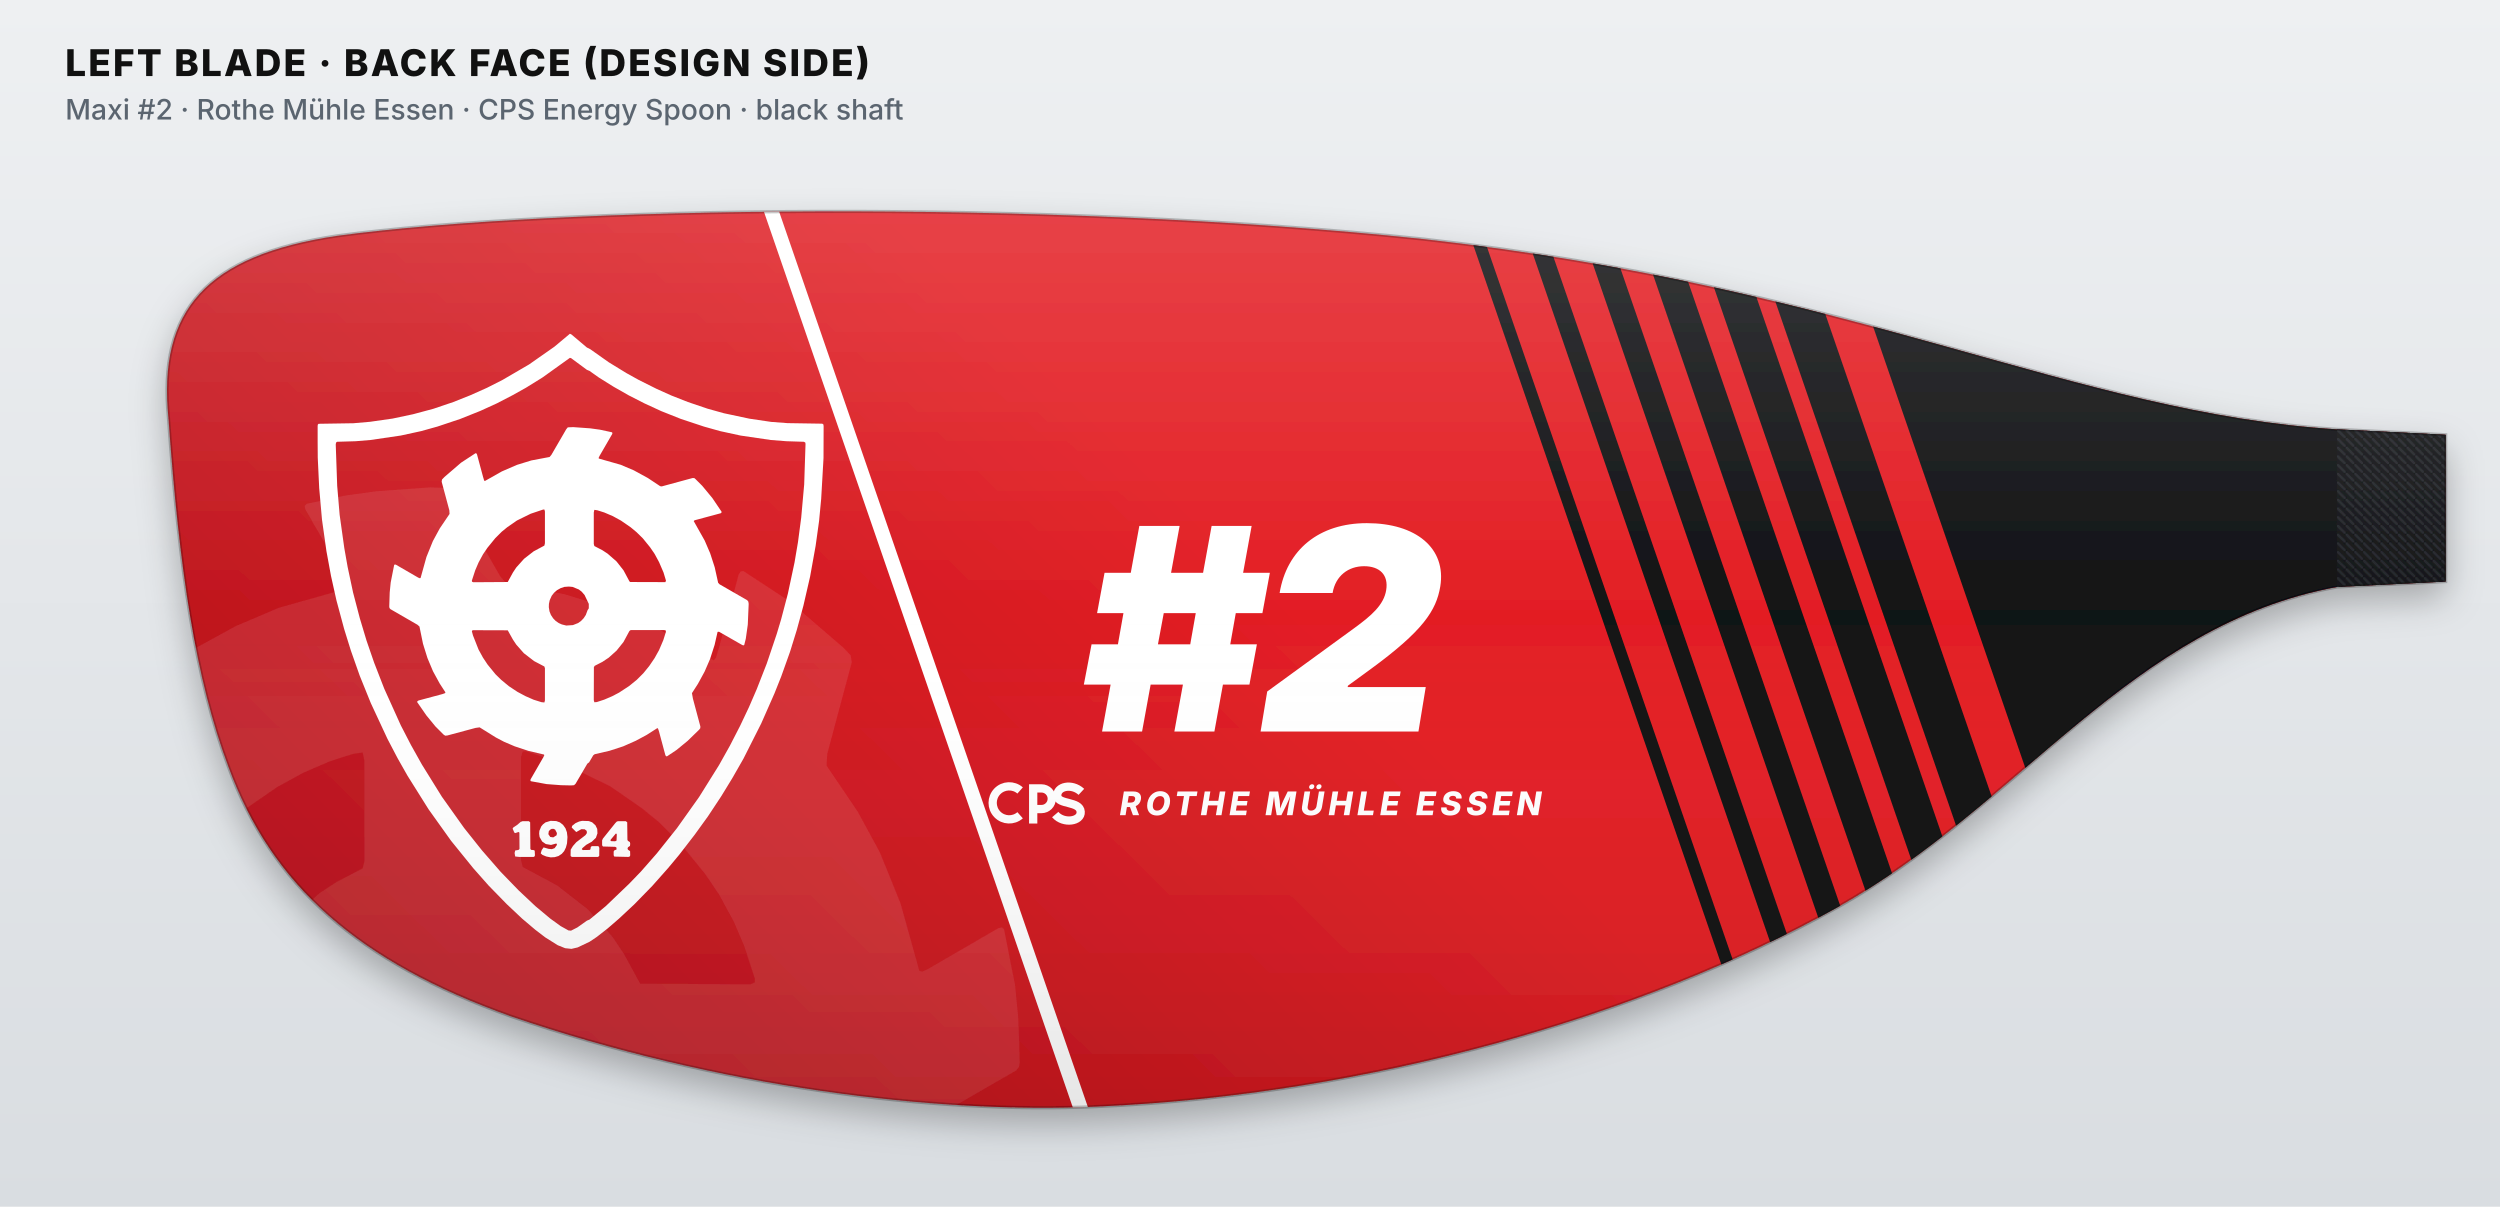
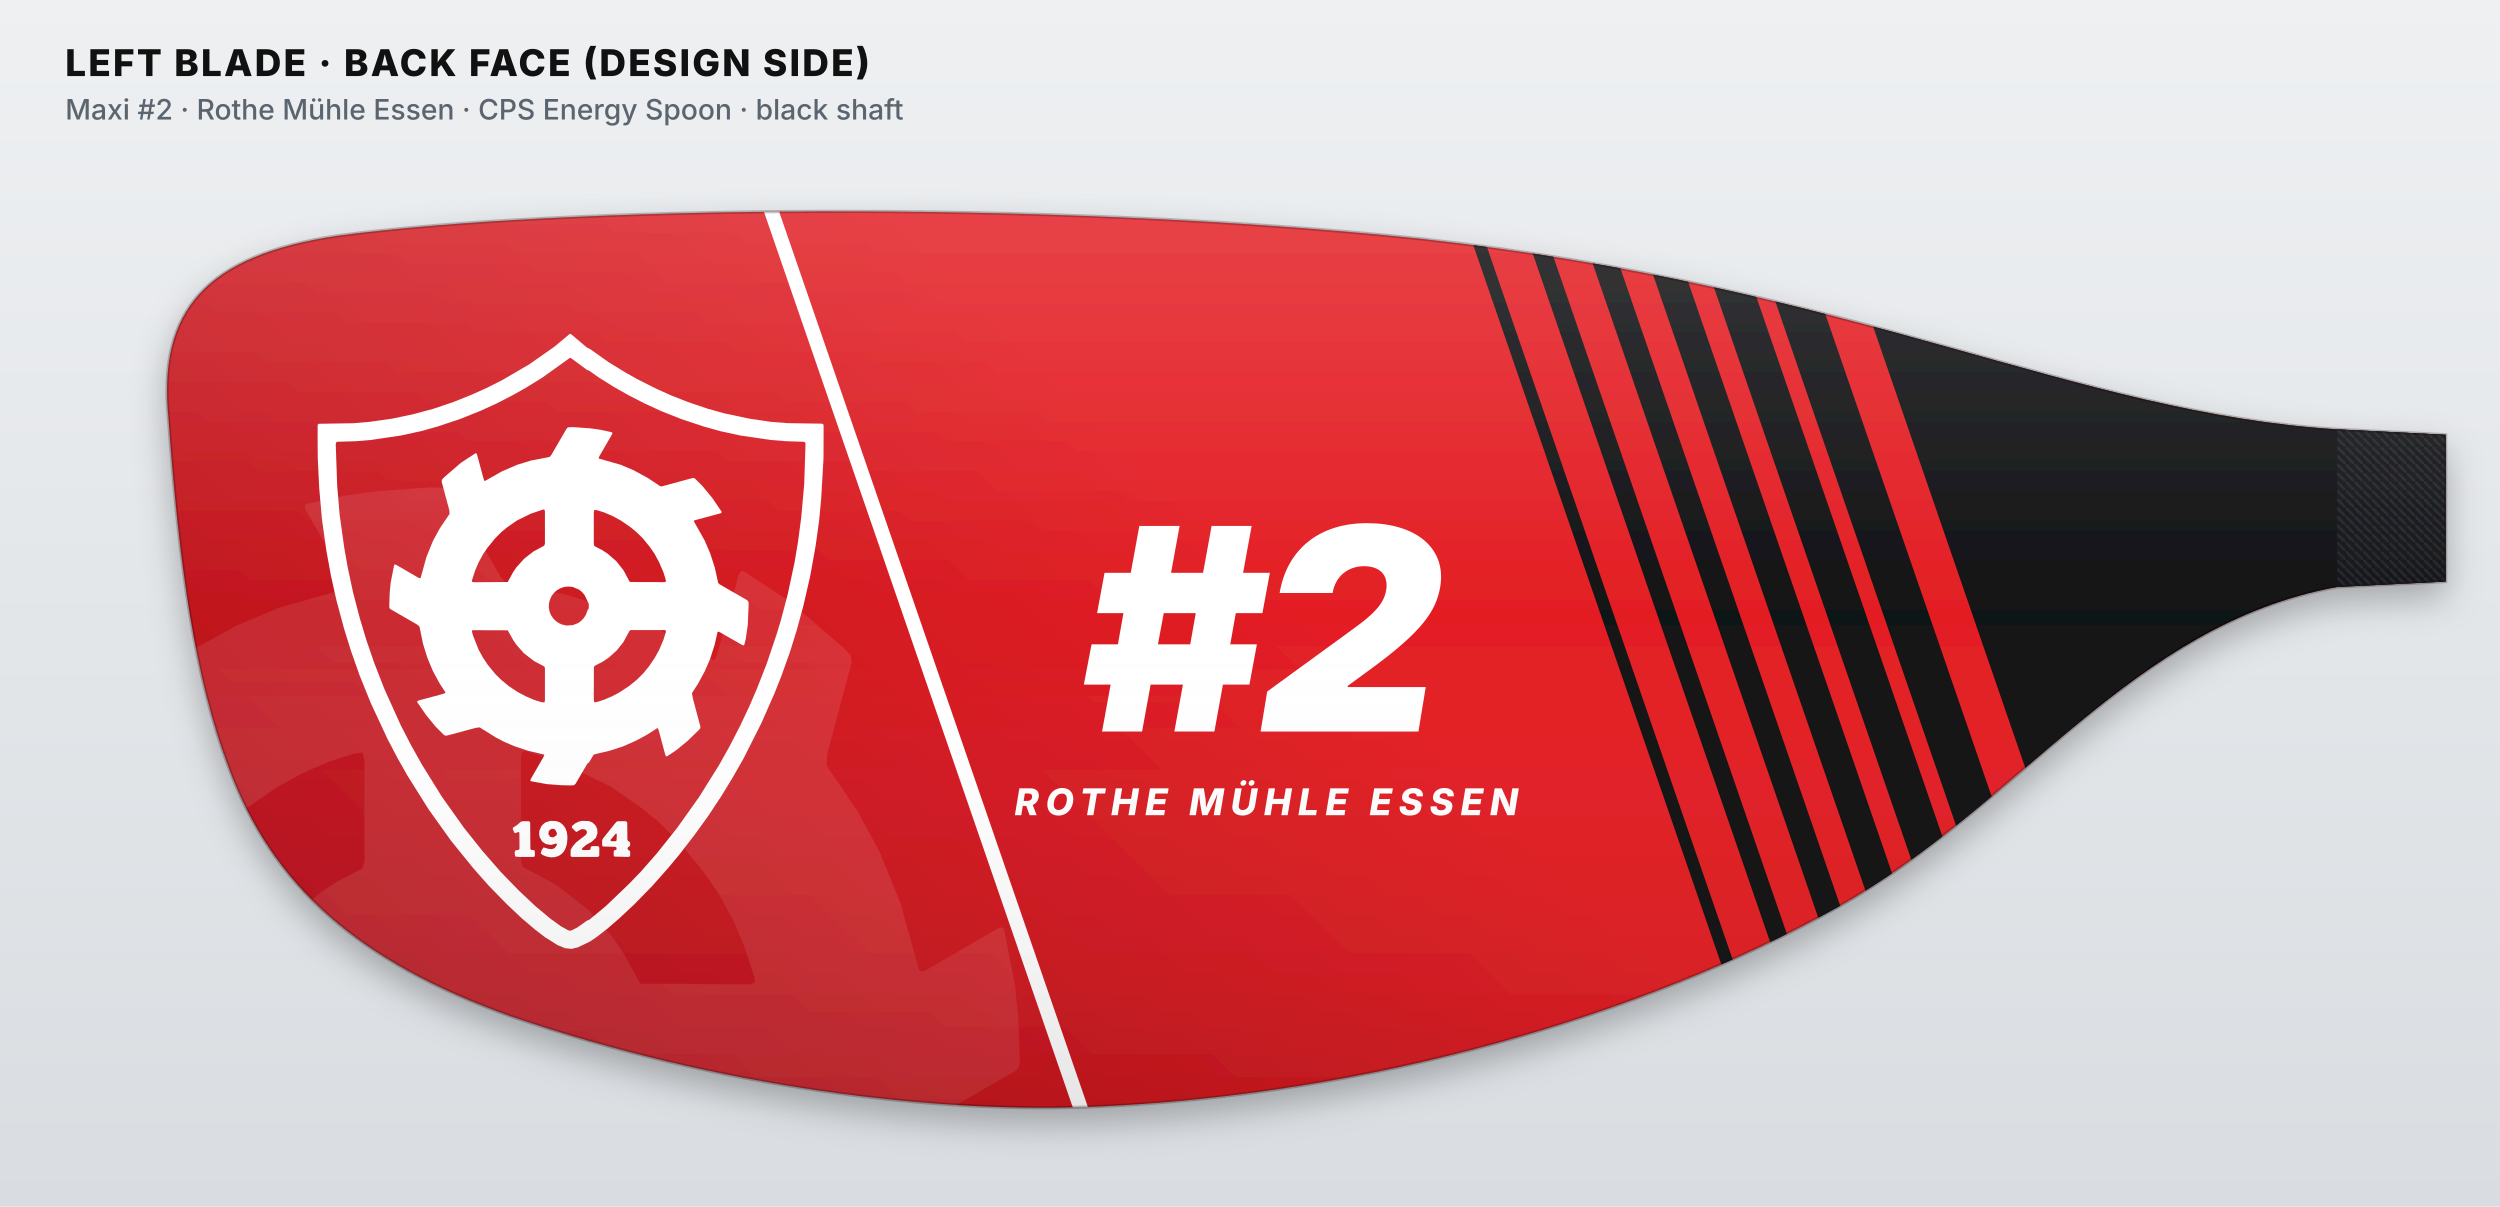
<svg xmlns="http://www.w3.org/2000/svg" width="2300" height="1110" viewBox="0 0 2300 1110">
  <defs>
    <linearGradient id="redG" x1="0" y1="0" x2="1" y2="0.35">
      <stop offset="0" stop-color="#E31E24" />
      <stop offset="0.55" stop-color="#E31E24" />
      <stop offset="1" stop-color="#B5121B" />
    </linearGradient>
    <linearGradient id="gloss" x1="0" y1="0" x2="0" y2="1">
      <stop offset="0" stop-color="#fff" stop-opacity="0.16" />
      <stop offset="0.45" stop-color="#fff" stop-opacity="0" />
      <stop offset="1" stop-color="#000" stop-opacity="0.10" />
    </linearGradient>
    <linearGradient id="bgG" x1="0" y1="0" x2="0" y2="1">
      <stop offset="0" stop-color="#EEF0F2" />
      <stop offset="1" stop-color="#D9DDE1" />
    </linearGradient>
    <linearGradient id="tube" x1="0" y1="0" x2="0" y2="1">
      <stop offset="0" stop-color="#fff" stop-opacity="0.35" />
      <stop offset="0.35" stop-color="#fff" stop-opacity="0" />
      <stop offset="1" stop-color="#000" stop-opacity="0.28" />
    </linearGradient>
    <pattern id="carbon" width="8" height="8" patternUnits="userSpaceOnUse">
      <rect width="8" height="8" fill="#141518" />
      <path d="M0 8L8 0" stroke="#24262b" stroke-width="2.4" />
    </pattern>
    <filter id="sh" x="-10%" y="-20%" width="120%" height="150%">
      <feDropShadow dx="0" dy="14" stdDeviation="16" flood-color="#000" flood-opacity="0.28" />
    </filter>
    <clipPath id="bladeClip">
      <path d="M-140 205 L-40 200 C200 185 400 70 800 25 C1150 -12 1600 -5 1800 22 C1920 40 1965 90 1955 190 C1945 330 1930 430 1900 510 C1860 620 1780 690 1640 740 C1450 805 1250 830 1100 823 C850 812 600 740 420 640 C250 545 150 380 -40 345 L-140 340 Z" />
    </clipPath>
  </defs>
  <rect width="2300" height="1110" fill="url(#bgG)" />
  <text x="60" y="70" font-family="Inter, 'Inter Display', Arial, sans-serif" font-weight="800" font-style="normal" font-size="34" fill="#111" text-anchor="start" letter-spacing="2">LEFT BLADE · BACK FACE (DESIGN SIDE)</text>
  <text x="60" y="110" font-family="Inter, 'Inter Display', Arial, sans-serif" font-weight="500" font-style="normal" font-size="26" fill="#5b6570" text-anchor="start" letter-spacing="0">Maxi #2 · Rothe Mühle Essen · CPS Energy Spoon · black shaft</text>
  <g transform="translate(0 110)">
    <g transform="translate(155 85)">
      <g filter="url(#sh)">
        <g transform="translate(1955 0) scale(-1 1) ">
          <g clip-path="url(#bladeClip)">
            <rect x="-300" y="-20" width="2600" height="900" fill="url(#redG)" />
            <path d="M227.1 86.3L232.0 86.1L247.3 87.2L256.0 88.4L266.7 90.7L267.3 91.3L267.1 92.3L255.7 112.0L254.9 113.7L255.0 114.4L274.7 120.0L286.5 125.0L299.3 132.0L310.3 139.3L311.7 139.5L339.3 132.0L341.0 132.0L342.0 132.8L348.2 139.0L357.3 150.0L365.6 162.3L365.4 163.3L364.7 163.7L341.3 170.0L340.5 170.7L350.4 188.3L355.3 199.7L359.4 212.3L362.5 226.3L363.7 227.6L388.7 242.0L389.7 243.3L390.0 245.3L389.2 264.0L387.4 276.7L386.0 282.3L385.3 282.7L384.3 282.4L363.3 270.4L362.0 270.5L359.3 282.3L355.2 295.0L350.3 306.3L344.3 317.3L338.9 325.7L339.8 330.7L346.5 355.7L346.4 357.3L345.3 358.7L335.0 368.7L325.0 376.9L316.3 382.7L315.4 382.3L314.9 381.3L309.1 359.7L308.3 357.5L307.7 357.2L298.0 363.4L288.3 368.6L277.0 373.6L264.7 377.6L251.3 380.7L250.0 381.7L246.3 388.0L244.7 389.2L234.1 407.3L232.7 408.6L230.0 408.8L221.0 408.6L208.0 407.6L193.8 405.0L193.4 404.3L193.6 403.3L205.3 383.0L205.9 381.7L205.7 381.0L191.7 377.7L179.3 373.6L169.7 369.5L162.3 365.6L147.7 356.5L144.0 357.0L118.7 363.8L116.7 364.0L115.2 363.0L107.9 355.7L99.7 345.7L91.4 333.7L91.7 332.9L92.7 332.3L114.3 326.5L116.5 325.7L116.9 325.0L111.7 317.0L105.7 306.0L100.7 294.1L96.7 281.3L93.5 265.7L91.7 264.1L67.3 250.0L66.5 249.0L66.3 247.7L66.7 235.0L67.6 226.0L70.7 210.3L71.3 209.8L72.3 210.0L92.3 221.6L93.7 222.2L94.5 222.0L99.8 203.0L105.6 188.7L111.8 177.3L120.6 164.3L120.4 161.0L113.5 135.3L113.8 133.3L116.0 131.0L131.0 118.1L144.0 109.6L144.7 109.7L145.3 110.6L150.8 131.0L151.7 134.0L152.3 134.7L167.7 126.0L181.3 120.1L194.3 116.1L210.7 113.0L212.3 111.1L225.7 88.0ZM205.0 160.3L193.7 164.1L181.3 170.2L172.5 176.3L167.6 180.3L161.7 186.2L154.7 194.8L150.7 200.7L146.7 208.1L143.7 215.1L140.7 224.3L140.8 225.3L142.0 225.8L173.0 225.6L177.7 217.0L180.7 212.5L187.7 204.7L196.3 198.0L206.0 192.8L206.5 190.7L206.5 162.0L206.0 160.3ZM251.0 160.6L250.5 163.0L250.5 191.3L251.0 193.2L258.3 197.0L263.0 200.1L271.0 207.1L277.3 215.1L282.6 225.0L283.3 225.6L315.0 225.7L315.5 224.3L313.3 217.0L309.3 207.7L305.3 200.3L301.2 194.3L294.7 186.3L289.0 180.7L283.7 176.3L275.0 170.3L267.7 166.3L260.0 163.0L253.7 161.0ZM224.0 230.0L220.7 231.1L217.3 233.0L214.7 235.3L212.6 238.0L210.8 242.0L210.1 245.3L210.0 248.3L210.6 252.0L211.9 255.3L213.9 258.3L216.2 260.7L219.0 262.6L221.7 263.8L225.7 264.8L231.7 264.4L236.3 262.6L239.0 260.7L241.3 258.3L243.3 255.3L244.9 251.0L246.0 249.3L246.0 245.3L242.2 237.3L239.6 234.3L237.0 232.3L231.3 230.0L228.0 229.7ZM141.3 269.0L140.7 270.0L141.7 273.7L146.7 286.4L150.7 293.7L154.9 300.0L162.0 308.7L167.0 313.6L174.0 319.4L181.7 324.5L189.0 328.4L196.3 331.6L203.3 333.8L206.0 334.1L206.5 332.3L206.5 303.3L206.0 301.7L196.7 296.8L187.5 289.7L180.7 282.0L177.7 277.5L173.0 269.1ZM283.7 268.9L282.6 269.7L277.2 279.7L271.0 287.4L264.0 293.7L258.3 297.5L251.3 301.1L250.6 302.3L250.5 332.0L251.0 333.9L253.3 333.7L260.0 331.5L267.0 328.5L273.3 325.2L282.3 319.3L289.2 313.7L295.2 307.7L300.4 301.3L305.3 294.1L309.3 286.9L313.1 278.0L315.4 270.7L315.4 269.3L314.0 268.9Z" fill="#FFFFFF" fill-rule="evenodd" opacity="0.09" transform="translate(954.9091 -28.36364) scale(3.272727)" />
            <path d="M-300 -20 L430 -20 L130 850 L-300 850 Z" fill="#111214" />
            <path d="M470 -20 L512 -20 L212 850 L170 850 Z" fill="#111214" />
            <path d="M528 -20 L564 -20 L264 850 L228 850 Z" fill="#111214" />
            <path d="M586 -20 L616 -20 L316 850 L286 850 Z" fill="#111214" />
            <path d="M644 -20 L668 -20 L368 850 L344 850 Z" fill="#111214" />
            <path d="M702 -20 L720 -20 L420 850 L402 850 Z" fill="#111214" />
            <path d="M760 -20 L772 -20 L472 850 L460 850 Z" fill="#111214" />
            <path d="M1400 -20 L1414 -20 L1114 850 L1100 850 Z" fill="#FFFFFF" />
            <rect x="-140" y="190" width="100" height="165" fill="url(#carbon)" />
          </g>
        </g>
        <g transform="">
          <g transform="">
            <path d="M229.0 2.0L230.3 2.6L244.3 14.4L247.3 15.9L264.0 27.7L280.0 37.5L291.0 43.6L307.0 51.6L320.3 57.6L335.3 63.5L353.0 69.5L367.7 73.6L390.7 78.5L410.3 81.4L425.0 82.5L456.3 83.0L457.3 83.7L457.5 85.3L457.4 114.0L455.3 150.7L453.4 170.7L450.3 193.0L445.3 220.8L439.3 246.9L433.3 268.9L427.3 288.3L419.3 310.7L413.2 326.0L401.3 353.0L385.3 384.7L375.3 402.2L365.2 418.7L353.3 436.7L341.3 453.3L327.4 471.3L317.3 483.4L303.2 499.3L287.0 515.9L273.3 528.7L263.0 537.6L253.0 545.4L246.7 549.6L236.0 554.7L230.4 556.0L224.7 555.4L218.0 552.7L206.7 545.6L197.7 538.7L185.9 528.7L172.1 515.7L155.8 499.0L142.0 483.4L122.0 458.7L101.7 430.3L82.7 400.0L73.8 384.3L64.7 366.9L49.7 334.7L39.7 310.0L31.7 287.3L25.7 268.0L18.7 242.0L13.8 220.0L9.7 197.7L5.7 169.3L3.2 141.0L1.9 113.7L1.8 99.7L1.8 85.0L2.0 83.7L2.7 83.1L34.0 82.6L49.0 81.3L69.3 78.4L87.7 74.5L106.0 69.6L124.0 63.5L139.3 57.4L154.3 50.7L168.3 43.6L192.3 29.6L215.0 13.7ZM229.0 23.7L204.3 41.4L189.3 50.7L177.3 57.4L163.2 64.7L148.3 71.5L130.3 78.7L109.7 85.6L95.0 89.7L76.6 93.7L49.3 97.7L36.0 98.8L19.3 99.3L18.4 100.0L18.1 101.7L19.4 139.0L21.6 165.0L25.8 195.0L28.8 212.0L33.7 235.0L39.8 258.3L45.8 278.3L52.7 298.3L61.8 321.7L76.7 354.7L85.8 372.3L95.7 390.0L113.7 419.0L133.7 447.1L149.8 467.3L166.7 486.7L182.8 503.3L198.0 517.6L211.3 528.7L220.7 535.5L227.7 539.4L230.0 539.6L235.7 536.7L244.3 530.6L246.7 529.6L261.3 517.5L282.3 497.4L293.0 486.3L307.3 470.0L325.4 447.3L345.3 419.3L363.3 390.5L373.1 373.0L382.3 355.1L390.3 338.2L397.3 322.0L406.3 299.0L415.3 272.3L419.2 259.3L425.3 236.1L431.3 208.0L434.4 189.7L437.3 167.7L440.0 137.7L441.2 101.3L441.0 100.0L439.7 99.3L424.0 98.8L410.0 97.7L382.7 93.7L364.3 89.7L349.7 85.6L328.9 78.7L311.3 71.7L296.1 64.7L282.0 57.5L268.3 49.7L255.0 41.4L246.7 35.5L244.3 34.5L230.1 24.0ZM227.1 86.3L232.0 86.1L247.3 87.2L256.0 88.4L266.7 90.7L267.3 91.3L267.1 92.3L255.7 112.0L254.9 113.7L255.0 114.4L274.7 120.0L286.5 125.0L299.3 132.0L310.3 139.3L311.7 139.5L339.3 132.0L341.0 132.0L342.0 132.8L348.2 139.0L357.3 150.0L365.6 162.3L365.4 163.3L364.7 163.7L341.3 170.0L340.5 170.7L350.4 188.3L355.3 199.7L359.4 212.3L362.5 226.3L363.7 227.6L388.7 242.0L389.7 243.3L390.0 245.3L389.2 264.0L387.4 276.7L386.0 282.3L385.3 282.7L384.3 282.4L363.3 270.4L362.0 270.5L359.3 282.3L355.2 295.0L350.3 306.3L344.3 317.3L338.9 325.7L339.8 330.7L346.5 355.7L346.4 357.3L345.3 358.7L335.0 368.7L325.0 376.9L316.3 382.7L315.4 382.3L314.9 381.3L309.1 359.7L308.3 357.5L307.7 357.2L298.0 363.4L288.3 368.6L277.0 373.6L264.7 377.6L251.3 380.7L250.0 381.7L246.3 388.0L244.7 389.2L234.1 407.3L232.7 408.6L230.0 408.8L221.0 408.6L208.0 407.6L193.8 405.0L193.4 404.3L193.6 403.3L205.3 383.0L205.9 381.7L205.7 381.0L191.7 377.7L179.3 373.6L169.7 369.5L162.3 365.6L147.7 356.5L144.0 357.0L118.7 363.8L116.7 364.0L115.2 363.0L107.9 355.7L99.7 345.7L91.4 333.7L91.7 332.9L92.7 332.3L114.3 326.5L116.5 325.7L116.9 325.0L111.7 317.0L105.7 306.0L100.7 294.1L96.7 281.3L93.5 265.7L91.7 264.1L67.3 250.0L66.5 249.0L66.3 247.7L66.7 235.0L67.6 226.0L70.7 210.3L71.3 209.8L72.3 210.0L92.3 221.6L93.7 222.2L94.5 222.0L99.8 203.0L105.6 188.7L111.8 177.3L120.6 164.3L120.4 161.0L113.5 135.3L113.8 133.3L116.0 131.0L131.0 118.1L144.0 109.6L144.7 109.7L145.3 110.6L150.8 131.0L151.7 134.0L152.3 134.7L167.7 126.0L181.3 120.1L194.3 116.1L210.7 113.0L212.3 111.1L225.7 88.0ZM205.0 160.3L193.7 164.1L181.3 170.2L172.5 176.3L167.6 180.3L161.7 186.2L154.7 194.8L150.7 200.7L146.7 208.1L143.7 215.1L140.7 224.3L140.8 225.3L142.0 225.8L173.0 225.6L177.7 217.0L180.7 212.5L187.7 204.7L196.3 198.0L206.0 192.8L206.5 190.7L206.5 162.0L206.0 160.3ZM251.0 160.6L250.5 163.0L250.5 191.3L251.0 193.2L258.3 197.0L263.0 200.1L271.0 207.1L277.3 215.1L282.6 225.0L283.3 225.6L315.0 225.7L315.5 224.3L313.3 217.0L309.3 207.7L305.3 200.3L301.2 194.3L294.7 186.3L289.0 180.7L283.7 176.3L275.0 170.3L267.7 166.3L260.0 163.0L253.7 161.0ZM224.0 230.0L220.7 231.1L217.3 233.0L214.7 235.3L212.6 238.0L210.8 242.0L210.1 245.3L210.0 248.3L210.6 252.0L211.9 255.3L213.9 258.3L216.2 260.7L219.0 262.6L221.7 263.8L225.7 264.8L231.7 264.4L236.3 262.6L239.0 260.7L241.3 258.3L243.3 255.3L244.9 251.0L246.0 249.3L246.0 245.3L242.2 237.3L239.6 234.3L237.0 232.3L231.3 230.0L228.0 229.7ZM141.3 269.0L140.7 270.0L141.7 273.7L146.7 286.4L150.7 293.7L154.9 300.0L162.0 308.7L167.0 313.6L174.0 319.4L181.7 324.5L189.0 328.4L196.3 331.6L203.3 333.8L206.0 334.1L206.5 332.3L206.5 303.3L206.0 301.7L196.7 296.8L187.5 289.7L180.7 282.0L177.7 277.5L173.0 269.1ZM283.7 268.9L282.6 269.7L277.2 279.7L271.0 287.4L264.0 293.7L258.3 297.5L251.3 301.1L250.6 302.3L250.5 332.0L251.0 333.9L253.3 333.7L260.0 331.5L267.0 328.5L273.3 325.2L282.3 319.3L289.2 313.7L295.2 307.7L300.4 301.3L305.3 294.1L309.3 286.9L313.1 278.0L315.4 270.7L315.4 269.3L314.0 268.9ZM211.6 440.7L216.7 440.9L220.0 442.1L222.8 444.3L225.0 447.4L226.3 451.0L226.8 455.3L226.4 461.0L225.4 464.7L223.8 468.0L221.7 470.4L218.7 472.4L215.3 473.4L211.7 473.6L207.7 472.8L204.3 471.4L202.7 470.0L203.6 467.0L205.3 464.6L209.7 465.9L212.7 466.2L215.2 465.3L217.1 462.7L217.3 461.7L216.7 461.1L212.0 462.4L207.3 461.6L204.0 459.3L201.7 455.3L201.3 452.3L201.5 449.7L203.2 445.7L204.7 443.9L207.0 442.1ZM240.0 440.7L246.0 440.9L249.0 442.0L252.0 444.7L253.6 448.0L253.8 452.0L252.4 456.0L248.7 459.5L243.7 462.3L240.2 465.3L239.7 466.3L240.7 467.0L246.7 466.9L247.5 466.3L247.8 464.3L248.7 463.5L254.7 463.5L255.5 465.0L255.4 472.3L254.3 473.2L246.0 473.2L231.0 473.2L230.0 472.8L229.6 472.0L229.7 466.7L231.7 463.4L234.7 460.0L243.0 453.6L244.3 451.7L244.1 449.7L242.3 448.3L239.3 448.2L234.7 450.8L230.6 446.7L231.0 445.2L234.0 442.8L237.3 441.3ZM186.4 441.0L192.0 441.0L193.2 442.0L193.4 466.0L194.0 466.8L196.7 467.1L197.3 467.7L197.5 471.7L197.2 472.7L196.3 473.2L183.3 473.2L179.7 472.8L179.2 469.7L179.7 467.4L182.7 466.9L183.6 466.0L183.5 451.3L182.7 450.7L180.0 451.7L179.0 451.4L177.4 447.7L178.0 446.7L181.6 444.3L184.7 441.6ZM272.5 441.0L279.3 441.0L280.6 442.0L280.8 457.7L281.2 458.7L283.0 459.8L283.3 461.3L283.1 463.3L281.3 464.5L280.9 465.7L281.3 466.7L283.2 468.0L283.3 471.7L283.0 472.7L281.7 473.2L269.0 472.9L268.4 471.7L268.4 468.3L269.0 467.3L271.0 466.5L270.9 464.7L269.7 464.1L258.7 463.8L258.0 462.7L258.0 458.3L258.7 456.7L269.9 442.7L271.3 441.3ZM212.7 447.9L211.2 448.7L210.0 450.0L209.6 452.7L211.3 455.2L214.0 455.6L217.0 453.7L217.3 451.7L215.7 448.6L214.3 447.9ZM270.3 452.2L265.7 457.7L265.6 458.7L266.3 459.0L269.7 459.1L271.0 458.5L271.2 453.0L271.0 452.3Z" fill="#FFFFFF" fill-rule="evenodd" transform="translate(135.3943 110) scale(1.021505)" />
            <text x="1005" y="478" font-family="Inter, 'Inter Display', Arial, sans-serif" font-weight="900" font-style="italic" font-size="260" fill="#FFFFFF" text-anchor="middle" letter-spacing="-6">#2</text>
-             <g transform="translate(755 524) scale(0.3166667)" fill="none" stroke-width="24" stroke-linecap="butt">
-               <path d="M90 26 A48 48 0 1 0 90 98" stroke="#FFFFFF" />
-               <path d="M128 122 V8 M128 20 H152 A30 30 0 0 1 152 80 H128" stroke="#FFFFFF" />
-               <path d="M268 30 C240 4 196 14 198 42 C200 68 264 56 266 88 C268 116 216 124 192 96" stroke="#FFFFFF" />
-             </g>
-             <text x="875" y="555" font-family="Inter, 'Inter Display', Arial, sans-serif" font-weight="800" font-style="italic" font-size="30" fill="#FFFFFF" text-anchor="start" letter-spacing="4">ROTHE MÜHLE ESSEN</text>
+             <text x="1010" y="555" font-family="Inter, 'Inter Display', Arial, sans-serif" font-weight="800" font-style="italic" font-size="34" fill="#FFFFFF" text-anchor="middle" letter-spacing="6">ROTHE MÜHLE ESSEN</text>
          </g>
        </g>
        <g transform="translate(1955 0) scale(-1 1) ">
          <path d="M-140 205 L-40 200 C200 185 400 70 800 25 C1150 -12 1600 -5 1800 22 C1920 40 1965 90 1955 190 C1945 330 1930 430 1900 510 C1860 620 1780 690 1640 740 C1450 805 1250 830 1100 823 C850 812 600 740 420 640 C250 545 150 380 -40 345 L-140 340 Z" fill="url(#gloss)" />
          <path d="M-140 205 L-40 200 C200 185 400 70 800 25 C1150 -12 1600 -5 1800 22 C1920 40 1965 90 1955 190 C1945 330 1930 430 1900 510 C1860 620 1780 690 1640 740 C1450 805 1250 830 1100 823 C850 812 600 740 420 640 C250 545 150 380 -40 345 L-140 340 Z" fill="none" stroke="#000" stroke-opacity="0.22" stroke-width="3" />
        </g>
      </g>
    </g>
  </g>
</svg>
